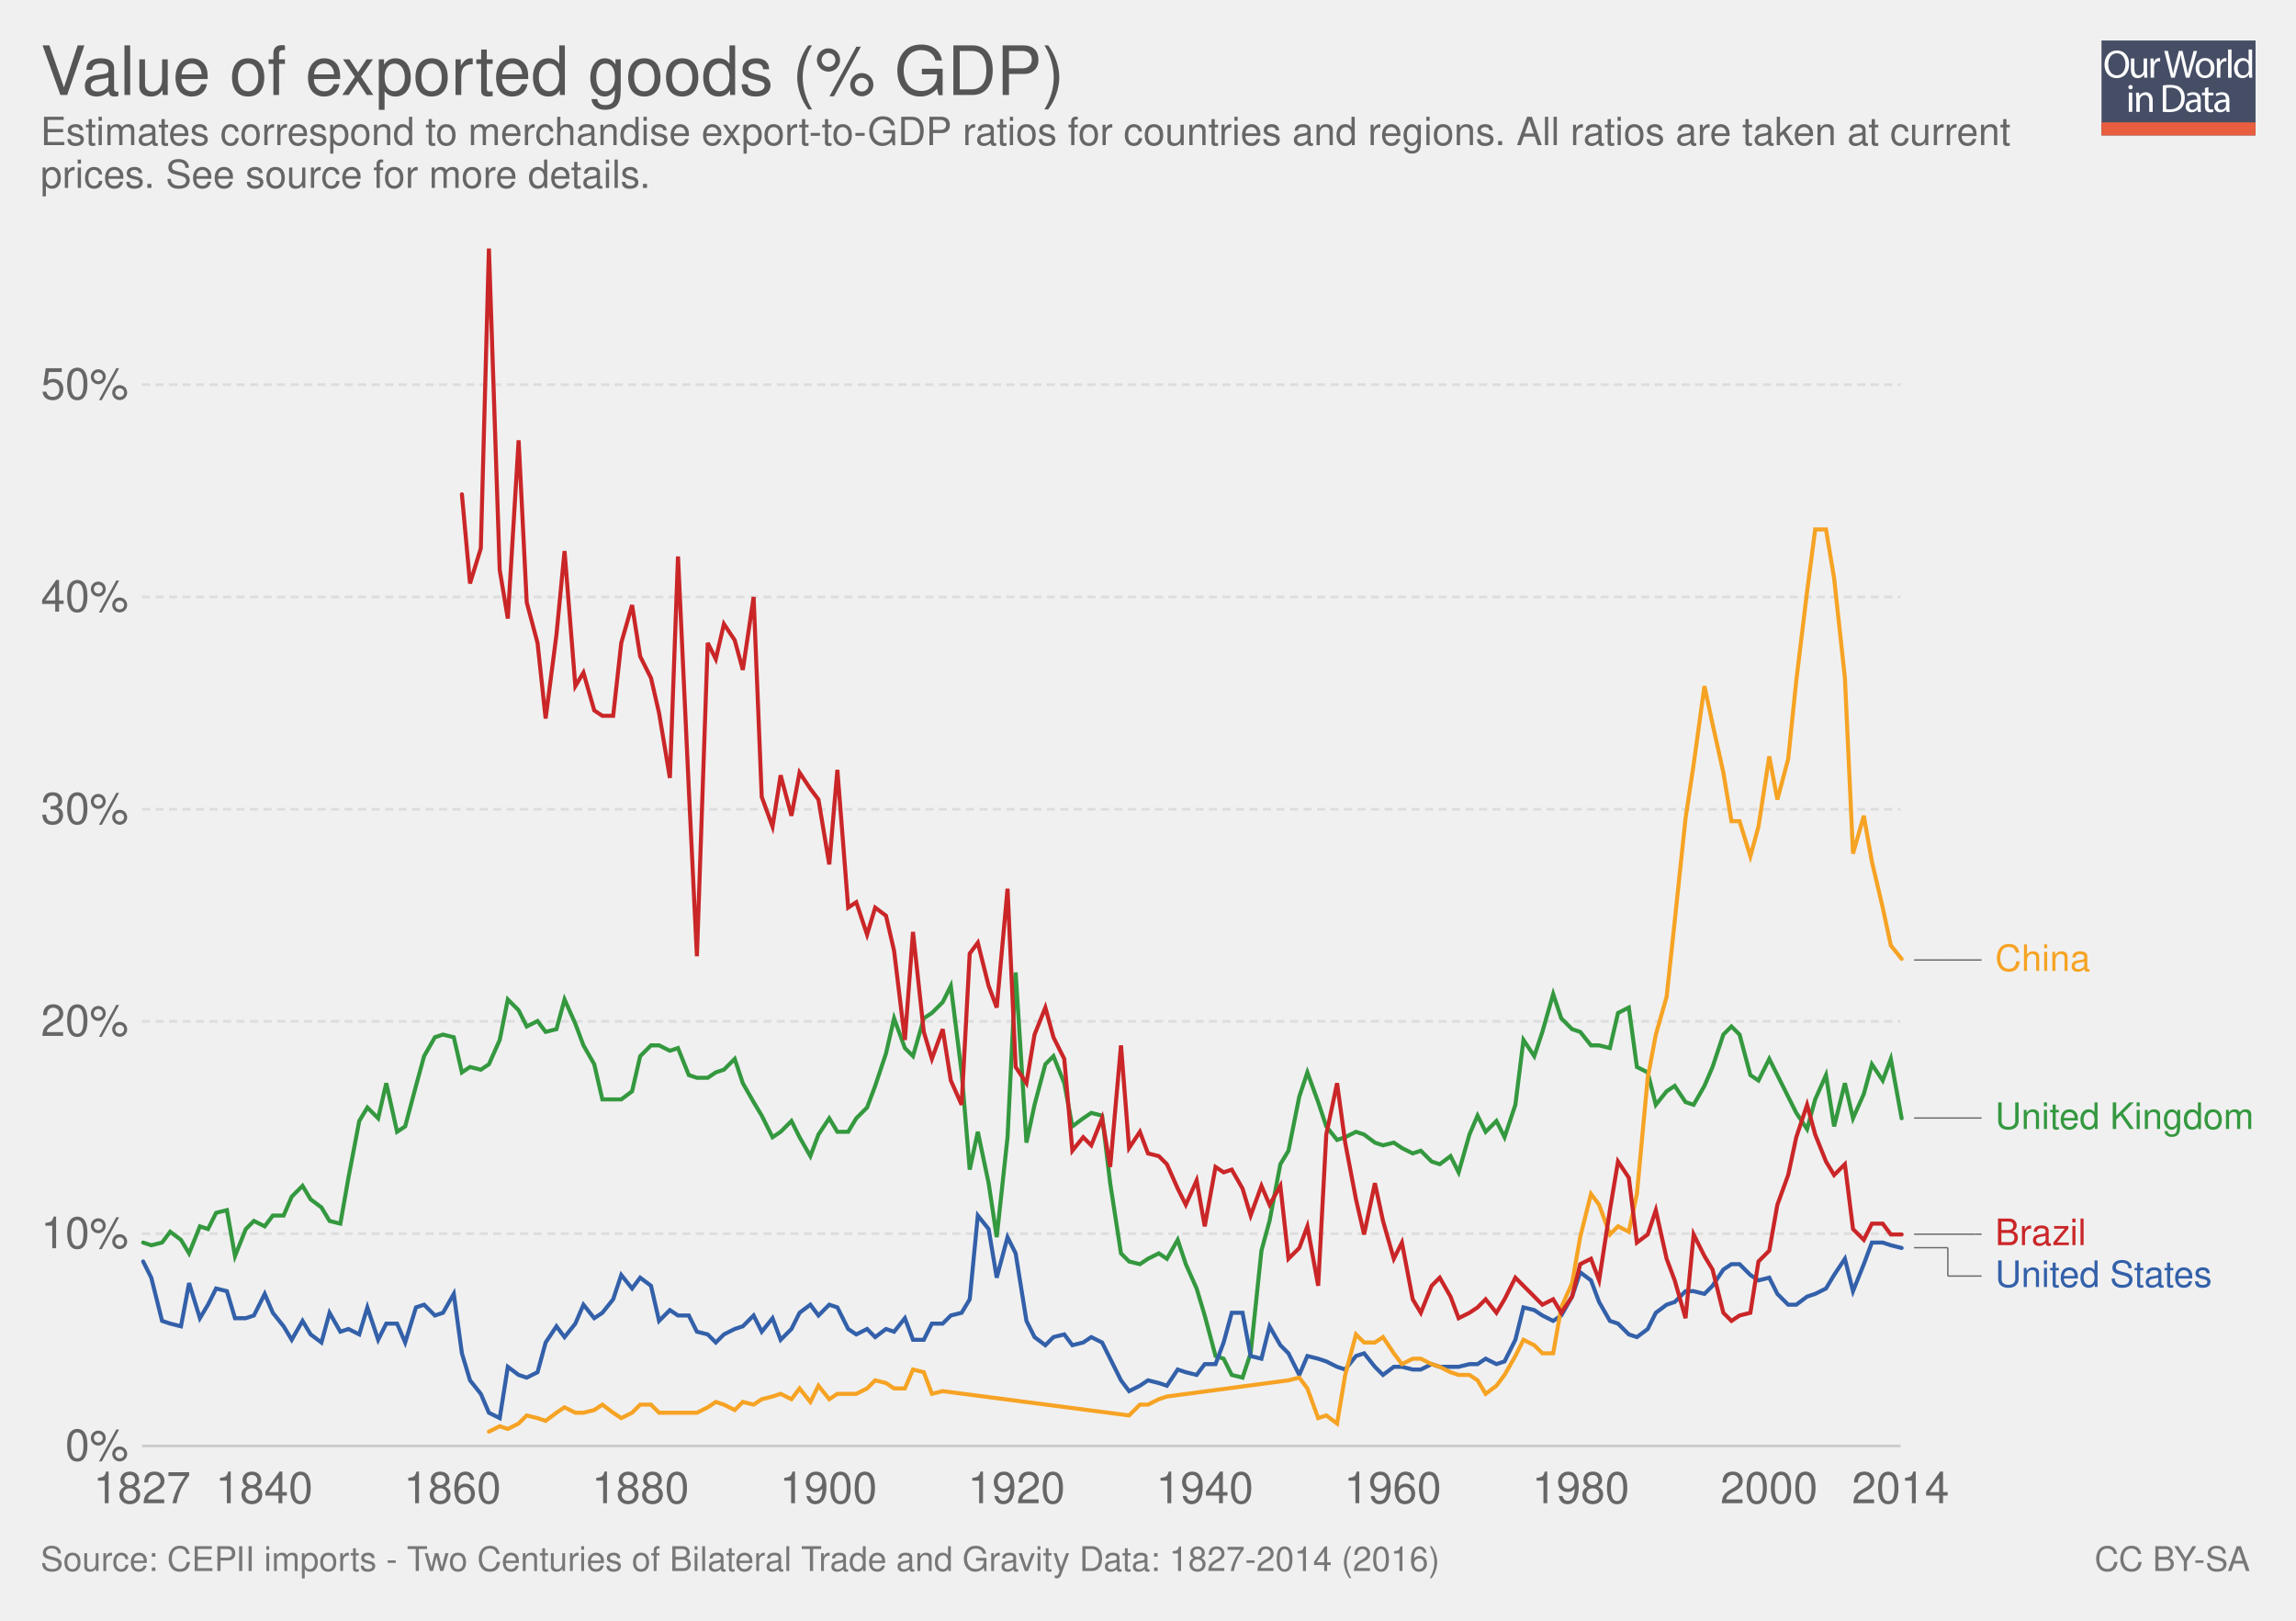
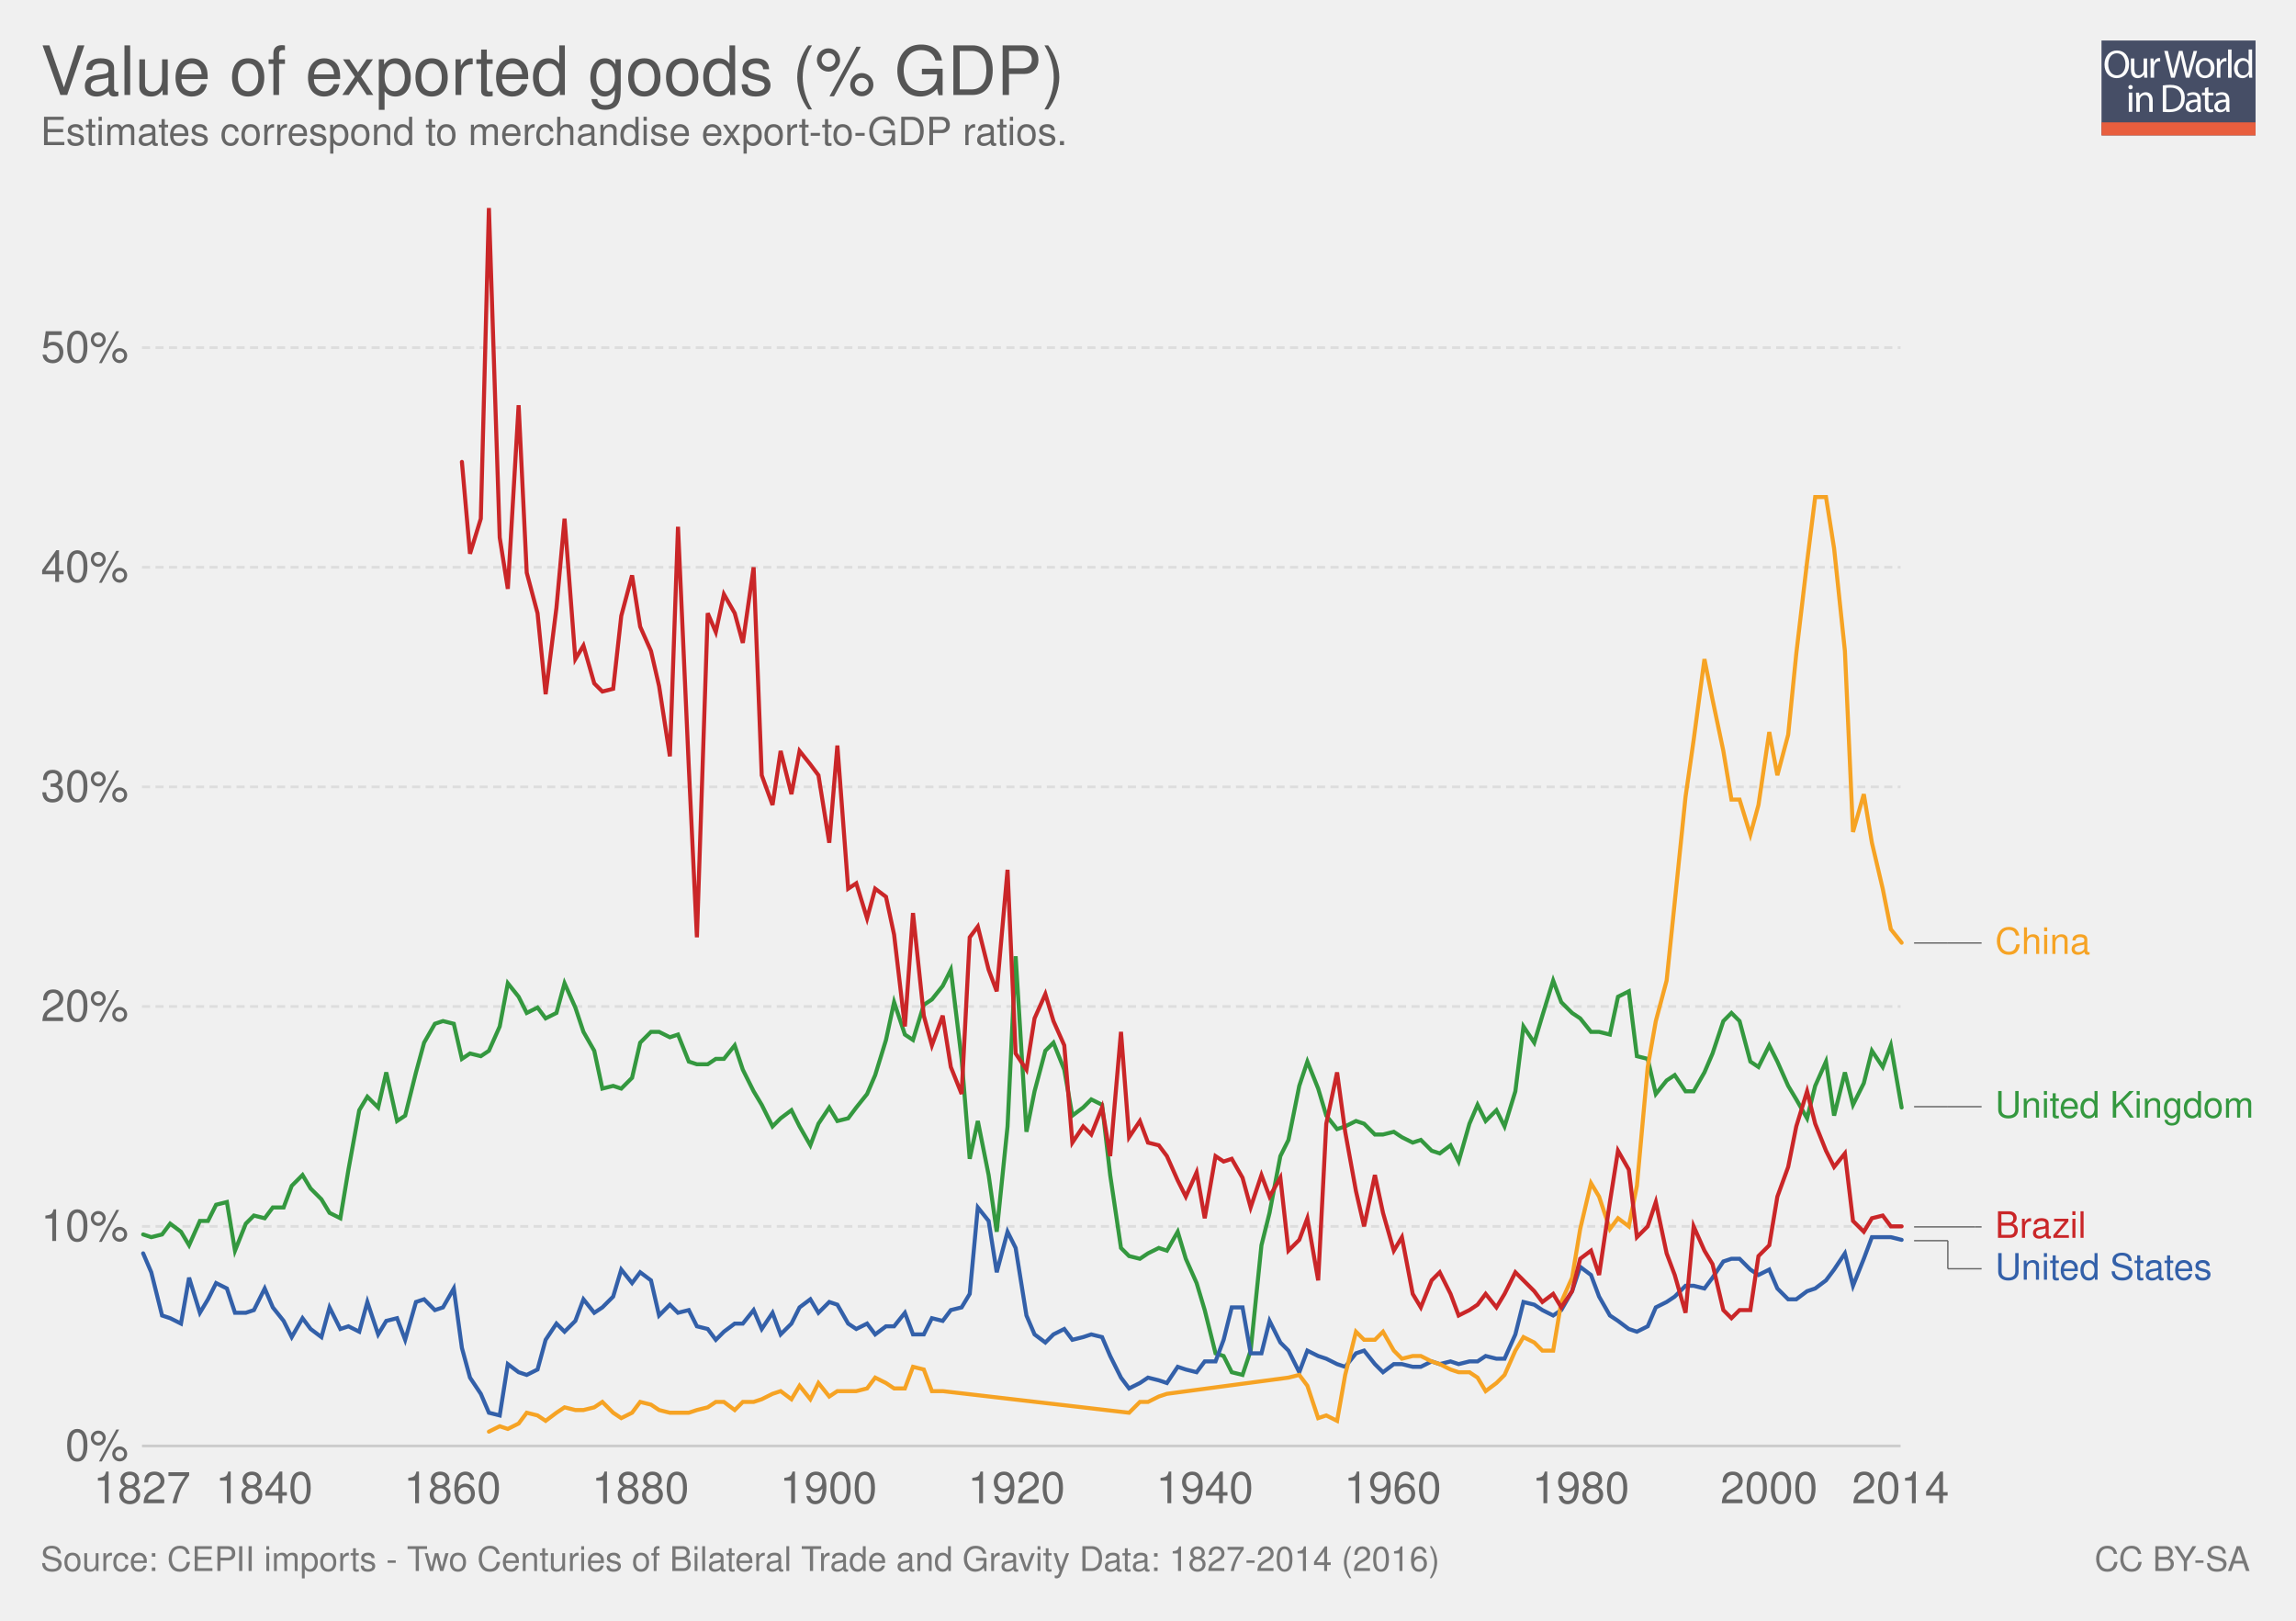
<svg xmlns="http://www.w3.org/2000/svg" xmlns:xlink="http://www.w3.org/1999/xlink" version="1.1" style="font-family: 'Helvetica Neue', Helvetica, Arial, sans-serif; font-size: 18px; background-color: white; text-rendering: optimizeLegibility; -webkit-font-smoothing: antialiased;" width="850" height="600">
  <g class="ChartTab">
    <g class="HeaderView">
      <g opacity="0.8" transform="translate(778, 15) scale(0.27)">
        <a xlink:href="https://ourworldindata.org" target="_blank">
          <g>
            <rect x="0" y="0" fill="#1B2543" width="211.2" height="130.1" />
            <rect x="0" y="112.2" fill="#E63912" width="211.2" height="17.9" />
            <g>
              <rect x="1.2" y="12.3" fill="none" width="210.2" height="99.2" />
              <path fill="#FFFFFF" d="M37.8,32.2c0,12.7-7.7,19.4-17.1,19.4c-9.7,0-16.6-7.5-16.6-18.7c0-11.7,7.3-19.3,17.1-19.3 C31.3,13.7,37.8,21.3,37.8,32.2z M9.2,32.8c0,7.9,4.3,14.9,11.8,14.9c7.5,0,11.8-6.9,11.8-15.3c0-7.3-3.8-14.9-11.8-14.9 C13.1,17.5,9.2,24.8,9.2,32.8z" />
              <path fill="#FFFFFF" d="M62.7,43.8c0,2.7,0.1,5.1,0.2,7.2h-4.3l-0.3-4.3h-0.1c-1.3,2.1-4,4.9-8.8,4.9c-4.2,0-9.1-2.3-9.1-11.6 V24.6h4.8v14.6c0,5,1.5,8.4,5.9,8.4c3.2,0,5.5-2.2,6.3-4.4c0.3-0.7,0.4-1.6,0.4-2.5V24.6h4.8V43.8z" />
              <path fill="#FFFFFF" d="M67.3,32.8c0-3.1-0.1-5.8-0.2-8.2h4.2l0.2,5.2h0.2c1.2-3.5,4.1-5.8,7.3-5.8c0.5,0,0.9,0.1,1.4,0.2v4.5 c-0.5-0.1-1-0.2-1.6-0.2c-3.4,0-5.8,2.6-6.5,6.2c-0.1,0.7-0.2,1.4-0.2,2.2V51h-4.8V32.8z" />
              <path fill="#FFFFFF" d="M95.4,51l-9.4-36.8h5l4.4,18.6c1.1,4.6,2.1,9.2,2.7,12.7h0.1c0.6-3.7,1.8-8,3-12.8l4.9-18.5h5l4.5,18.7 c1,4.4,2,8.7,2.6,12.6h0.1c0.8-4,1.8-8.1,3-12.7l4.9-18.5h4.9L120.6,51h-5L111,31.9c-1.1-4.7-1.9-8.3-2.4-12h-0.1 c-0.7,3.7-1.5,7.3-2.8,12L100.4,51H95.4z" />
              <path fill="#FFFFFF" d="M154.9,37.6c0,9.8-6.8,14-13.2,14c-7.2,0-12.7-5.2-12.7-13.6c0-8.8,5.8-14,13.1-14 C149.8,24,154.9,29.5,154.9,37.6z M133.9,37.9c0,5.8,3.3,10.1,8,10.1c4.6,0,8-4.3,8-10.3c0-4.5-2.2-10.1-7.9-10.1 C136.3,27.6,133.9,32.8,133.9,37.9z" />
              <path fill="#FFFFFF" d="M158.2,32.8c0-3.1-0.1-5.8-0.2-8.2h4.2l0.2,5.2h0.2c1.2-3.5,4.1-5.8,7.3-5.8c0.5,0,0.9,0.1,1.4,0.2v4.5 c-0.5-0.1-1-0.2-1.6-0.2c-3.4,0-5.8,2.6-6.5,6.2c-0.1,0.7-0.2,1.4-0.2,2.2V51h-4.8V32.8z" />
              <path fill="#FFFFFF" d="M173.5,12.3h4.8V51h-4.8V12.3z" />
              <path fill="#FFFFFF" d="M206.5,12.3v31.9c0,2.3,0.1,5,0.2,6.8h-4.3l-0.2-4.6H202c-1.5,2.9-4.7,5.2-9,5.2 c-6.4,0-11.3-5.4-11.3-13.4c-0.1-8.8,5.4-14.2,11.9-14.2c4,0,6.8,1.9,8,4h0.1V12.3H206.5z M201.7,35.4c0-0.6-0.1-1.4-0.2-2 c-0.7-3.1-3.3-5.6-6.9-5.6c-5,0-7.9,4.4-7.9,10.2c0,5.3,2.6,9.8,7.8,9.8c3.2,0,6.2-2.1,7.1-5.7c0.2-0.7,0.2-1.3,0.2-2.1V35.4z" />
              <path fill="#FFFFFF" d="M42.8,64c0.1,1.6-1.1,2.9-3.1,2.9c-1.7,0-2.9-1.3-2.9-2.9c0-1.7,1.3-3,3-3C41.7,61,42.8,62.3,42.8,64z M37.4,97.8V71.4h4.8v26.4H37.4z" />
              <path fill="#FFFFFF" d="M47.5,78.6c0-2.7-0.1-5-0.2-7.1h4.3l0.3,4.4h0.1c1.3-2.5,4.4-5,8.8-5c3.7,0,9.4,2.2,9.4,11.2v15.8h-4.8 V82.6c0-4.3-1.6-7.8-6.1-7.8c-3.2,0-5.6,2.2-6.5,4.9c-0.2,0.6-0.3,1.4-0.3,2.2v15.9h-4.8V78.6z" />
              <path fill="#FFFFFF" d="M84,61.6c2.9-0.4,6.3-0.8,10.1-0.8c6.8,0,11.7,1.6,14.9,4.6c3.3,3,5.2,7.3,5.2,13.2c0,6-1.9,10.9-5.3,14.3 c-3.4,3.4-9.1,5.3-16.3,5.3c-3.4,0-6.2-0.2-8.6-0.4V61.6z M88.8,94.1c1.2,0.2,3,0.3,4.8,0.3c10.2,0,15.7-5.7,15.7-15.6 c0.1-8.7-4.9-14.2-14.9-14.2c-2.5,0-4.3,0.2-5.6,0.5V94.1z" />
              <path fill="#FFFFFF" d="M132.1,97.8l-0.4-3.3h-0.2c-1.5,2.1-4.3,3.9-8.1,3.9c-5.4,0-8.1-3.8-8.1-7.6c0-6.4,5.7-9.9,15.9-9.8v-0.5 c0-2.2-0.6-6.1-6-6.1c-2.5,0-5,0.8-6.9,2l-1.1-3.2c2.2-1.4,5.4-2.3,8.7-2.3c8.1,0,10.1,5.5,10.1,10.8v9.9c0,2.3,0.1,4.5,0.4,6.3 H132.1z M131.4,84.4c-5.3-0.1-11.2,0.8-11.2,5.9c0,3.1,2.1,4.6,4.5,4.6c3.4,0,5.6-2.2,6.4-4.4c0.2-0.5,0.3-1,0.3-1.5V84.4z" />
              <path fill="#FFFFFF" d="M146.6,63.9v7.6h6.9v3.7h-6.9v14.2c0,3.3,0.9,5.1,3.6,5.1c1.3,0,2.2-0.2,2.8-0.3l0.2,3.6 c-0.9,0.4-2.4,0.7-4.3,0.7c-2.2,0-4-0.7-5.2-2c-1.4-1.4-1.9-3.8-1.9-6.9V75.1h-4.1v-3.7h4.1v-6.3L146.6,63.9z" />
              <path fill="#FFFFFF" d="M171.4,97.8l-0.4-3.3h-0.2c-1.5,2.1-4.3,3.9-8.1,3.9c-5.4,0-8.1-3.8-8.1-7.6c0-6.4,5.7-9.9,15.9-9.8v-0.5 c0-2.2-0.6-6.1-6-6.1c-2.5,0-5,0.8-6.9,2l-1.1-3.2c2.2-1.4,5.4-2.3,8.7-2.3c8.1,0,10.1,5.5,10.1,10.8v9.9c0,2.3,0.1,4.5,0.4,6.3 H171.4z M170.7,84.4c-5.3-0.1-11.2,0.8-11.2,5.9c0,3.1,2.1,4.6,4.5,4.6c3.4,0,5.6-2.2,6.4-4.4c0.2-0.5,0.3-1,0.3-1.5V84.4z" />
            </g>
          </g>
        </a>
      </g>
      <a href="https://ourworldindata.org/grapher/merchandise-exports-gdp-cepii" target="_blank">
        <text font-size="25.20" x="15.0" y="35.2" fill="#555">
          <tspan x="15" y="35.16">Value of exported goods (% GDP)</tspan>
        </text>
      </a>
      <text font-size="14.40" x="15.0" y="53.7" fill="#666">
-         <tspan x="15" y="53.72">Estimates correspond to merchandise export-to-GDP ratios for countries and regions. All ratios are taken at current</tspan>
-         <tspan x="15" y="69.56">prices. See source for more details.</tspan>
+         <tspan x="15" y="53.72">Estimates correspond to merchandise export-to-GDP ratios.</tspan>
      </text>
    </g>
    <g class="LineChart">
      <defs>
        <clipPath id="boundsClip-1">
-           <rect x="42.562" y="0" width="830" height="928.8" />
+           <rect x="42.562" y="0" width="830" height="959.8" />
        </clipPath>
      </defs>
      <g class="AxisBoxView">
        <g class="HorizontalAxis">
          <text x="52.6" y="556.5" fill="#666" text-anchor="middle" font-size="16.2">1827</text>
          <text x="97.8" y="556.5" fill="#666" text-anchor="middle" font-size="16.2">1840</text>
          <text x="167.5" y="556.5" fill="#666" text-anchor="middle" font-size="16.2">1860</text>
          <text x="237.1" y="556.5" fill="#666" text-anchor="middle" font-size="16.2">1880</text>
          <text x="306.7" y="556.5" fill="#666" text-anchor="middle" font-size="16.2">1900</text>
          <text x="376.3" y="556.5" fill="#666" text-anchor="middle" font-size="16.2">1920</text>
          <text x="446" y="556.5" fill="#666" text-anchor="middle" font-size="16.2">1940</text>
          <text x="515.6" y="556.5" fill="#666" text-anchor="middle" font-size="16.2">1960</text>
          <text x="585.2" y="556.5" fill="#666" text-anchor="middle" font-size="16.2">1980</text>
          <text x="654.9" y="556.5" fill="#666" text-anchor="middle" font-size="16.2">2000</text>
          <text x="703.6" y="556.5" fill="#666" text-anchor="middle" font-size="16.2">2014</text>
        </g>
        <g class="VerticalAxis">
          <text x="47.56" y="535.3" fill="#666" dominant-baseline="middle" text-anchor="end" font-size="16.2">0%</text>
-           <text x="47.56" y="456.7" fill="#666" dominant-baseline="middle" text-anchor="end" font-size="16.2">10%</text>
-           <text x="47.56" y="378.1" fill="#666" dominant-baseline="middle" text-anchor="end" font-size="16.2">20%</text>
-           <text x="47.56" y="299.6" fill="#666" dominant-baseline="middle" text-anchor="end" font-size="16.2">30%</text>
-           <text x="47.56" y="221" fill="#666" dominant-baseline="middle" text-anchor="end" font-size="16.2">40%</text>
-           <text x="47.56" y="142.4" fill="#666" dominant-baseline="middle" text-anchor="end" font-size="16.2">50%</text>
+           <text x="47.56" y="454" fill="#666" dominant-baseline="middle" text-anchor="end" font-size="16.2">10%</text>
+           <text x="47.56" y="372.6" fill="#666" dominant-baseline="middle" text-anchor="end" font-size="16.2">20%</text>
+           <text x="47.56" y="291.3" fill="#666" dominant-baseline="middle" text-anchor="end" font-size="16.2">30%</text>
+           <text x="47.56" y="210" fill="#666" dominant-baseline="middle" text-anchor="end" font-size="16.2">40%</text>
+           <text x="47.56" y="128.7" fill="#666" dominant-baseline="middle" text-anchor="end" font-size="16.2">50%</text>
        </g>
        <g class="AxisGridLines">
          <line x1="52.56" y1="535.3" x2="703.61" y2="535.3" stroke="#ccc" />
-           <line x1="52.56" y1="456.7" x2="703.61" y2="456.7" stroke="#ddd" stroke-dasharray="3,2" />
-           <line x1="52.56" y1="378.1" x2="703.61" y2="378.1" stroke="#ddd" stroke-dasharray="3,2" />
-           <line x1="52.56" y1="299.6" x2="703.61" y2="299.6" stroke="#ddd" stroke-dasharray="3,2" />
-           <line x1="52.56" y1="221" x2="703.61" y2="221" stroke="#ddd" stroke-dasharray="3,2" />
-           <line x1="52.56" y1="142.4" x2="703.61" y2="142.4" stroke="#ddd" stroke-dasharray="3,2" />
+           <line x1="52.56" y1="454" x2="703.61" y2="454" stroke="#ddd" stroke-dasharray="3,2" />
+           <line x1="52.56" y1="372.6" x2="703.61" y2="372.6" stroke="#ddd" stroke-dasharray="3,2" />
+           <line x1="52.56" y1="291.3" x2="703.61" y2="291.3" stroke="#ddd" stroke-dasharray="3,2" />
+           <line x1="52.56" y1="210" x2="703.61" y2="210" stroke="#ddd" stroke-dasharray="3,2" />
+           <line x1="52.56" y1="128.7" x2="703.61" y2="128.7" stroke="#ddd" stroke-dasharray="3,2" />
        </g>
      </g>
      <g clip-path="url(#boundsClip-1)">
        <g class="HeightedLegend clickable">
          <g class="legendMark">
            <g class="indicator">
-               <line x1="708.61" y1="355.4" x2="721.11" y2="355.4" stroke="#666" stroke-width="0.5" />
-               <line x1="721.11" y1="355.4" x2="721.11" y2="355.4" stroke="#666" stroke-width="0.5" />
-               <line x1="721.11" y1="355.4" x2="733.61" y2="355.4" stroke="#666" stroke-width="0.5" />
+               <line x1="708.61" y1="349.1" x2="721.11" y2="349.1" stroke="#666" stroke-width="0.5" />
+               <line x1="721.11" y1="349.1" x2="721.11" y2="349.1" stroke="#666" stroke-width="0.5" />
+               <line x1="721.11" y1="349.1" x2="733.61" y2="349.1" stroke="#666" stroke-width="0.5" />
            </g>
-             <rect x="703.61" y="348.65" width="70.37" height="13.5" fill="#fff" opacity="0" />
-             <text font-size="13.50" x="738.6" y="359.4" fill="#f6a324">
-               <tspan x="738.61" y="359.45">China</tspan>
+             <rect x="703.61" y="342.35" width="70.37" height="13.5" fill="#fff" opacity="0" />
+             <text font-size="13.50" x="738.6" y="353.2" fill="#f6a324">
+               <tspan x="738.61" y="353.15">China</tspan>
            </text>
          </g>
          <g class="legendMark">
            <g class="indicator">
-               <line x1="708.61" y1="413.9" x2="721.11" y2="413.9" stroke="#666" stroke-width="0.5" />
-               <line x1="721.11" y1="413.9" x2="721.11" y2="413.9" stroke="#666" stroke-width="0.5" />
-               <line x1="721.11" y1="413.9" x2="733.61" y2="413.9" stroke="#666" stroke-width="0.5" />
+               <line x1="708.61" y1="409.7" x2="721.11" y2="409.7" stroke="#666" stroke-width="0.5" />
+               <line x1="721.11" y1="409.7" x2="721.11" y2="409.7" stroke="#666" stroke-width="0.5" />
+               <line x1="721.11" y1="409.7" x2="733.61" y2="409.7" stroke="#666" stroke-width="0.5" />
            </g>
-             <rect x="703.61" y="407.15" width="131.39" height="13.5" fill="#fff" opacity="0" />
-             <text font-size="13.50" x="738.6" y="417.9" fill="#34983f">
-               <tspan x="738.61" y="417.95">United Kingdom</tspan>
+             <rect x="703.61" y="402.95" width="131.39" height="13.5" fill="#fff" opacity="0" />
+             <text font-size="13.50" x="738.6" y="413.8" fill="#34983f">
+               <tspan x="738.61" y="413.75">United Kingdom</tspan>
            </text>
          </g>
          <g class="legendMark">
            <g class="indicator">
-               <line x1="708.61" y1="456.9" x2="731.11" y2="456.9" stroke="#666" stroke-width="0.5" />
-               <line x1="731.11" y1="456.9" x2="731.11" y2="456.9" stroke="#666" stroke-width="0.5" />
-               <line x1="731.11" y1="456.9" x2="733.61" y2="456.9" stroke="#666" stroke-width="0.5" />
+               <line x1="708.61" y1="454.2" x2="731.11" y2="454.2" stroke="#666" stroke-width="0.5" />
+               <line x1="731.11" y1="454.2" x2="731.11" y2="454.2" stroke="#666" stroke-width="0.5" />
+               <line x1="731.11" y1="454.2" x2="733.61" y2="454.2" stroke="#666" stroke-width="0.5" />
            </g>
-             <rect x="703.61" y="450.15" width="68.75" height="13.5" fill="#fff" opacity="0" />
-             <text font-size="13.50" x="738.6" y="460.9" fill="#ca2628">
-               <tspan x="738.61" y="460.95">Brazil</tspan>
+             <rect x="703.61" y="447.45" width="68.75" height="13.5" fill="#fff" opacity="0" />
+             <text font-size="13.50" x="738.6" y="458.3" fill="#ca2628">
+               <tspan x="738.61" y="458.25">Brazil</tspan>
            </text>
          </g>
          <g class="legendMark">
            <g class="indicator">
-               <line x1="708.61" y1="461.9" x2="721.11" y2="461.9" stroke="#666" stroke-width="0.5" />
-               <line x1="721.11" y1="461.9" x2="721.11" y2="472.4" stroke="#666" stroke-width="0.5" />
-               <line x1="721.11" y1="472.4" x2="733.61" y2="472.4" stroke="#666" stroke-width="0.5" />
+               <line x1="708.61" y1="459.3" x2="721.11" y2="459.3" stroke="#666" stroke-width="0.5" />
+               <line x1="721.11" y1="459.3" x2="721.11" y2="469.7" stroke="#666" stroke-width="0.5" />
+               <line x1="721.11" y1="469.7" x2="733.61" y2="469.7" stroke="#666" stroke-width="0.5" />
            </g>
-             <rect x="703.61" y="465.65" width="116.405" height="13.5" fill="#fff" opacity="0" />
-             <text font-size="13.50" x="738.6" y="476.4" fill="#3360a9">
-               <tspan x="738.61" y="476.45">United States</tspan>
+             <rect x="703.61" y="462.95" width="116.405" height="13.5" fill="#fff" opacity="0" />
+             <text font-size="13.50" x="738.6" y="473.8" fill="#3360a9">
+               <tspan x="738.61" y="473.75">United States</tspan>
            </text>
          </g>
        </g>
        <g class="Lines">
-           <rect x="53" y="92" width="651" height="443" fill="rgba(255,255,255,0)" opacity="0" />
+           <rect x="53" y="77" width="651" height="459" fill="rgba(255,255,255,0)" opacity="0" />
          <g class="key-United-Kingdom_0">
-             <path stroke="#34983f" stroke-linecap="round" d="M53 460L56 461L60 460L63 456L67 459L70 464L74 454L77 455L80 449L84 448L87 465L91 455L94 452L98 454L101 450L105 450L108 443L112 439L115 444L119 447L122 452L126 453L129 436L133 415L136 410L140 414L143 401L147 419L150 417L154 402L157 391L161 384L164 383L168 384L171 397L174 395L178 396L181 394L185 385L188 370L192 374L195 380L199 378L202 382L206 381L209 370L213 379L216 387L220 394L223 407L227 407L230 407L234 404L237 391L241 387L244 387L248 389L251 388L255 398L258 399L262 399L265 397L268 396L272 392L275 401L279 408L282 413L286 421L289 419L293 415L296 421L300 428L303 420L307 414L310 419L314 419L317 414L321 410L324 402L328 390L331 377L335 388L338 391L342 377L345 375L349 371L352 365L356 397L359 433L362 419L366 438L369 458L373 421L376 360L380 423L383 409L387 394L390 391L394 401L397 417L401 414L404 412L408 413L411 438L415 464L418 467L422 468L425 466L429 464L432 466L436 459L439 468L443 477L446 487L450 502L453 503L456 509L460 510L463 501L467 463L470 452L474 431L477 426L481 406L484 397L488 408L491 417L495 422L498 421L502 419L505 420L509 423L512 424L516 423L519 425L523 427L526 426L530 430L533 431L537 428L540 434L544 420L547 413L550 419L554 415L557 421L561 409L564 385L568 391L571 382L575 368L578 377L582 381L585 382L589 387L592 387L596 388L599 375L603 373L606 395L610 397L613 409L617 404L620 402L624 408L627 409L631 402L634 395L638 383L641 380L644 383L648 398L651 400L655 392L658 398L662 406L665 412L669 418L672 407L676 398L679 417L683 401L686 414L690 405L693 394L697 400L700 392L704 414" fill="none" stroke-width="1.5" />
+             <path stroke="#34983f" stroke-linecap="round" d="M53 457L56 458L60 457L63 453L67 456L70 461L74 452L77 452L80 446L84 445L87 463L91 453L94 450L98 451L101 447L105 447L108 439L112 435L115 440L119 444L122 449L126 451L129 433L133 411L136 406L140 410L143 397L147 415L150 413L154 397L157 386L161 379L164 378L168 379L171 392L174 390L178 391L181 389L185 380L188 364L192 369L195 375L199 373L202 377L206 375L209 364L213 373L216 382L220 389L223 403L227 402L230 403L234 399L237 386L241 382L244 382L248 384L251 383L255 393L258 394L262 394L265 392L268 392L272 387L275 396L279 404L282 409L286 417L289 414L293 411L296 417L300 424L303 416L307 410L310 415L314 414L317 410L321 405L324 398L328 385L331 371L335 383L338 385L342 372L345 370L349 365L352 359L356 392L359 429L362 415L366 435L369 456L373 417L376 354L380 419L383 404L387 389L390 386L394 396L397 413L401 410L404 407L408 409L411 435L415 462L418 465L422 466L425 464L429 462L432 463L436 456L439 466L443 475L446 485L450 501L453 502L456 508L460 509L463 500L467 461L470 449L474 428L477 422L481 402L484 393L488 403L491 413L495 418L498 417L502 415L505 416L509 420L512 420L516 419L519 421L523 423L526 422L530 426L533 427L537 424L540 430L544 416L547 409L550 415L554 411L557 417L561 404L564 380L568 386L571 376L575 363L578 371L582 375L585 377L589 382L592 382L596 383L599 369L603 367L606 391L610 392L613 405L617 400L620 398L624 404L627 404L631 397L634 390L638 378L641 375L644 378L648 393L651 395L655 387L658 393L662 402L665 407L669 414L672 402L676 393L679 413L683 397L686 409L690 401L693 389L697 395L700 387L704 410" fill="none" stroke-width="1.5" />
          </g>
          <g class="key-United-States_0">
-             <path stroke="#3360a9" stroke-linecap="round" d="M53 467L56 473L60 489L63 490L67 491L70 475L74 488L77 483L80 477L84 478L87 488L91 488L94 487L98 479L101 486L105 491L108 496L112 489L115 494L119 497L122 486L126 493L129 492L133 494L136 484L140 496L143 490L147 490L150 497L154 484L157 483L161 487L164 486L168 479L171 501L174 511L178 516L181 523L185 525L188 506L192 509L195 510L199 508L202 497L206 491L209 495L213 490L216 483L220 488L223 486L227 481L230 472L234 477L237 473L241 476L244 489L248 485L251 487L255 487L258 493L262 494L265 497L268 494L272 492L275 491L279 487L282 493L286 488L289 496L293 492L296 486L300 483L303 487L307 483L310 484L314 492L317 494L321 492L324 495L328 492L331 493L335 488L338 496L342 496L345 490L349 490L352 487L356 486L359 481L362 450L366 455L369 473L373 458L376 464L380 489L383 495L387 498L390 495L394 494L397 498L401 497L404 495L408 497L411 503L415 511L418 515L422 513L425 511L429 512L432 513L436 507L439 508L443 509L446 505L450 505L453 497L456 486L460 486L463 502L467 503L470 491L474 498L477 501L481 509L484 502L488 503L491 504L495 506L498 507L502 502L505 501L509 506L512 509L516 506L519 506L523 507L526 507L530 505L533 506L537 506L540 506L544 505L547 505L550 503L554 505L557 504L561 496L564 484L568 485L571 487L575 489L578 487L582 480L585 471L589 474L592 482L596 489L599 490L603 494L606 495L610 492L613 486L617 483L620 482L624 478L627 478L631 479L634 476L638 470L641 468L644 468L648 472L651 474L655 473L658 479L662 483L665 483L669 480L672 479L676 477L679 472L683 466L686 478L690 468L693 460L697 460L700 461L704 462" fill="none" stroke-width="1.5" />
+             <path stroke="#3360a9" stroke-linecap="round" d="M53 464L56 471L60 487L63 488L67 490L70 473L74 486L77 481L80 475L84 477L87 486L91 486L94 485L98 477L101 484L105 489L108 495L112 488L115 492L119 495L122 484L126 492L129 491L133 493L136 482L140 494L143 489L147 488L150 496L154 482L157 481L161 485L164 484L168 477L171 499L174 510L178 516L181 523L185 524L188 505L192 508L195 509L199 507L202 496L206 490L209 493L213 489L216 481L220 486L223 484L227 480L230 470L234 475L237 471L241 474L244 487L248 483L251 486L255 485L258 491L262 492L265 496L268 493L272 490L275 490L279 485L282 492L286 486L289 494L293 490L296 484L300 481L303 486L307 482L310 483L314 490L317 492L321 490L324 494L328 491L331 491L335 486L338 494L342 494L345 488L349 489L352 485L356 484L359 479L362 447L366 452L369 471L373 456L376 462L380 487L383 494L387 497L390 494L394 492L397 496L401 495L404 494L408 495L411 502L415 510L418 514L422 512L425 510L429 511L432 512L436 506L439 507L443 508L446 504L450 504L453 496L456 484L460 484L463 501L467 501L470 489L474 497L477 500L481 508L484 500L488 502L491 503L495 505L498 506L502 501L505 500L509 505L512 508L516 505L519 505L523 506L526 506L530 504L533 505L537 504L540 505L544 504L547 504L550 502L554 503L557 503L561 494L564 482L568 483L571 485L575 487L578 485L582 478L585 469L589 472L592 480L596 487L599 489L603 492L606 493L610 491L613 484L617 482L620 480L624 476L627 476L631 477L634 473L638 467L641 466L644 466L648 470L651 472L655 470L658 477L662 481L665 481L669 478L672 477L676 474L679 470L683 464L686 476L690 466L693 458L697 458L700 458L704 459" fill="none" stroke-width="1.5" />
          </g>
          <g class="key-China_0">
-             <path stroke="#f6a324" stroke-linecap="round" d="M181 530L185 528L188 529L192 527L195 524L199 525L202 526L206 523L209 521L213 523L216 523L220 522L223 520L227 523L230 525L234 523L237 520L241 520L244 523L248 523L251 523L255 523L258 523L262 521L265 519L268 520L272 522L275 519L279 520L282 518L286 517L289 516L293 518L296 514L300 519L303 513L307 518L310 516L314 516L317 516L321 514L324 511L328 512L331 514L335 514L338 507L342 508L345 516L349 515L418 524L422 520L425 520L429 518L432 517L477 511L481 510L484 514L488 525L491 524L495 527L498 509L502 494L505 497L509 497L512 495L516 501L519 505L523 503L526 503L530 505L533 506L537 508L540 509L544 509L547 511L550 516L554 513L557 509L561 502L564 496L568 498L571 501L575 501L578 484L582 475L585 458L589 442L592 446L596 457L599 454L603 456L606 442L610 399L613 383L617 369L620 341L624 303L627 283L631 254L634 268L638 286L641 304L644 304L648 317L651 306L655 280L658 296L662 281L665 252L669 219L672 196L676 196L679 214L683 251L686 316L690 302L693 319L697 336L700 350L704 355" fill="none" stroke-width="1.5" />
+             <path stroke="#f6a324" stroke-linecap="round" d="M181 530L185 528L188 529L192 527L195 523L199 524L202 526L206 523L209 521L213 522L216 522L220 521L223 519L227 523L230 525L234 523L237 519L241 520L244 522L248 523L251 523L255 523L258 522L262 521L265 519L268 519L272 522L275 519L279 519L282 518L286 516L289 515L293 518L296 513L300 518L303 512L307 517L310 515L314 515L317 515L321 514L324 510L328 512L331 514L335 514L338 506L342 507L345 515L349 515L418 523L422 519L425 519L429 517L432 516L477 510L481 509L484 513L488 525L491 524L495 526L498 509L502 493L505 496L509 496L512 493L516 500L519 503L523 502L526 502L530 504L533 505L537 507L540 508L544 508L547 510L550 515L554 512L557 509L561 500L564 495L568 497L571 500L575 500L578 482L582 473L585 455L589 438L592 443L596 455L599 451L603 454L606 439L610 395L613 378L617 363L620 334L624 295L627 274L631 244L634 259L638 278L641 296L644 296L648 309L651 298L655 271L658 287L662 272L665 242L669 208L672 184L676 184L679 203L683 241L686 308L690 294L693 312L697 329L700 344L704 349" fill="none" stroke-width="1.5" />
          </g>
          <g class="key-Brazil_0">
-             <path stroke="#ca2628" stroke-linecap="round" d="M171 183L174 216L178 203L181 92L185 211L188 229L192 163L195 223L199 238L202 266L206 235L209 204L213 254L216 249L220 263L223 265L227 265L230 238L234 224L237 243L241 251L244 264L248 288L251 206L255 292L258 354L262 238L265 244L268 231L272 237L275 248L279 221L282 295L286 306L289 287L293 302L296 286L300 292L303 296L307 320L310 285L314 336L317 334L321 346L324 336L328 339L331 352L335 385L338 345L342 382L345 392L349 381L352 400L356 409L359 353L362 349L366 365L369 373L373 329L376 395L380 401L383 383L387 373L390 384L394 392L397 426L401 421L404 424L408 414L411 432L415 387L418 425L422 419L425 427L429 428L432 431L436 440L439 446L443 437L446 454L450 432L453 434L456 433L460 440L463 450L467 439L470 446L474 439L477 466L481 462L484 454L488 476L491 420L495 401L498 423L502 444L505 457L509 438L512 452L516 466L519 460L523 481L526 486L530 476L533 473L537 480L540 488L544 486L547 484L550 481L554 486L557 481L561 473L564 476L568 480L571 483L575 481L578 486L582 480L585 468L589 466L592 474L596 448L599 430L603 436L606 460L610 457L613 448L617 466L620 474L624 488L627 457L631 465L634 470L638 486L641 489L644 487L648 486L651 467L655 463L658 446L662 435L665 421L669 409L672 420L676 430L679 435L683 431L686 455L690 459L693 453L697 453L700 457L704 457" fill="none" stroke-width="1.5" />
+             <path stroke="#ca2628" stroke-linecap="round" d="M171 171L174 205L178 192L181 77L185 199L188 218L192 150L195 212L199 227L202 257L206 225L209 192L213 244L216 239L220 253L223 256L227 255L230 228L234 213L237 232L241 241L244 254L248 280L251 195L255 284L258 347L262 227L265 234L268 220L272 227L275 238L279 210L282 287L286 298L289 278L293 294L296 278L300 283L303 287L307 312L310 276L314 329L317 327L321 340L324 329L328 332L331 346L335 380L338 338L342 376L345 387L349 376L352 395L356 405L359 347L362 343L366 359L369 367L373 322L376 390L380 396L383 377L387 368L390 378L394 387L397 423L401 417L404 420L408 410L411 428L415 382L418 421L422 415L425 423L429 424L432 428L436 437L439 443L443 434L446 451L450 428L453 430L456 429L460 436L463 447L467 435L470 443L474 436L477 463L481 459L484 451L488 474L491 416L495 397L498 419L502 441L505 454L509 435L512 449L516 463L519 458L523 479L526 484L530 474L533 471L537 479L540 487L544 485L547 483L550 479L554 484L557 479L561 471L564 474L568 478L571 482L575 479L578 484L582 478L585 466L589 463L592 472L596 445L599 426L603 433L606 458L610 454L613 445L617 464L620 472L624 486L627 454L631 463L634 468L638 485L641 488L644 485L648 485L651 465L655 461L658 443L662 432L665 417L669 404L672 416L676 426L679 432L683 427L686 452L690 456L693 451L697 450L700 454L704 454" fill="none" stroke-width="1.5" />
          </g>
        </g>
      </g>
    </g>
    <g style="fill: #777;" class="SourcesFooter">
      <g style="fill: #777;" class="clickable">
        <text font-size="12.60" x="15.0" y="581.6">
          <tspan x="15" y="581.58">Source: CEPII imports - Two Centuries of Bilateral Trade and Gravity Data: 1827-2014 (2016)</tspan>
        </text>
      </g>
      <text font-size="12.60" x="775.4" y="581.6">
        <tspan x="775.402" y="581.58">
          <a style="fill: #777;" class="cclogo" href="http://creativecommons.org/licenses/by-sa/4.0/deed.en_US" target="_blank">CC BY-SA</a>
        </tspan>
      </text>
    </g>
  </g>
</svg>
